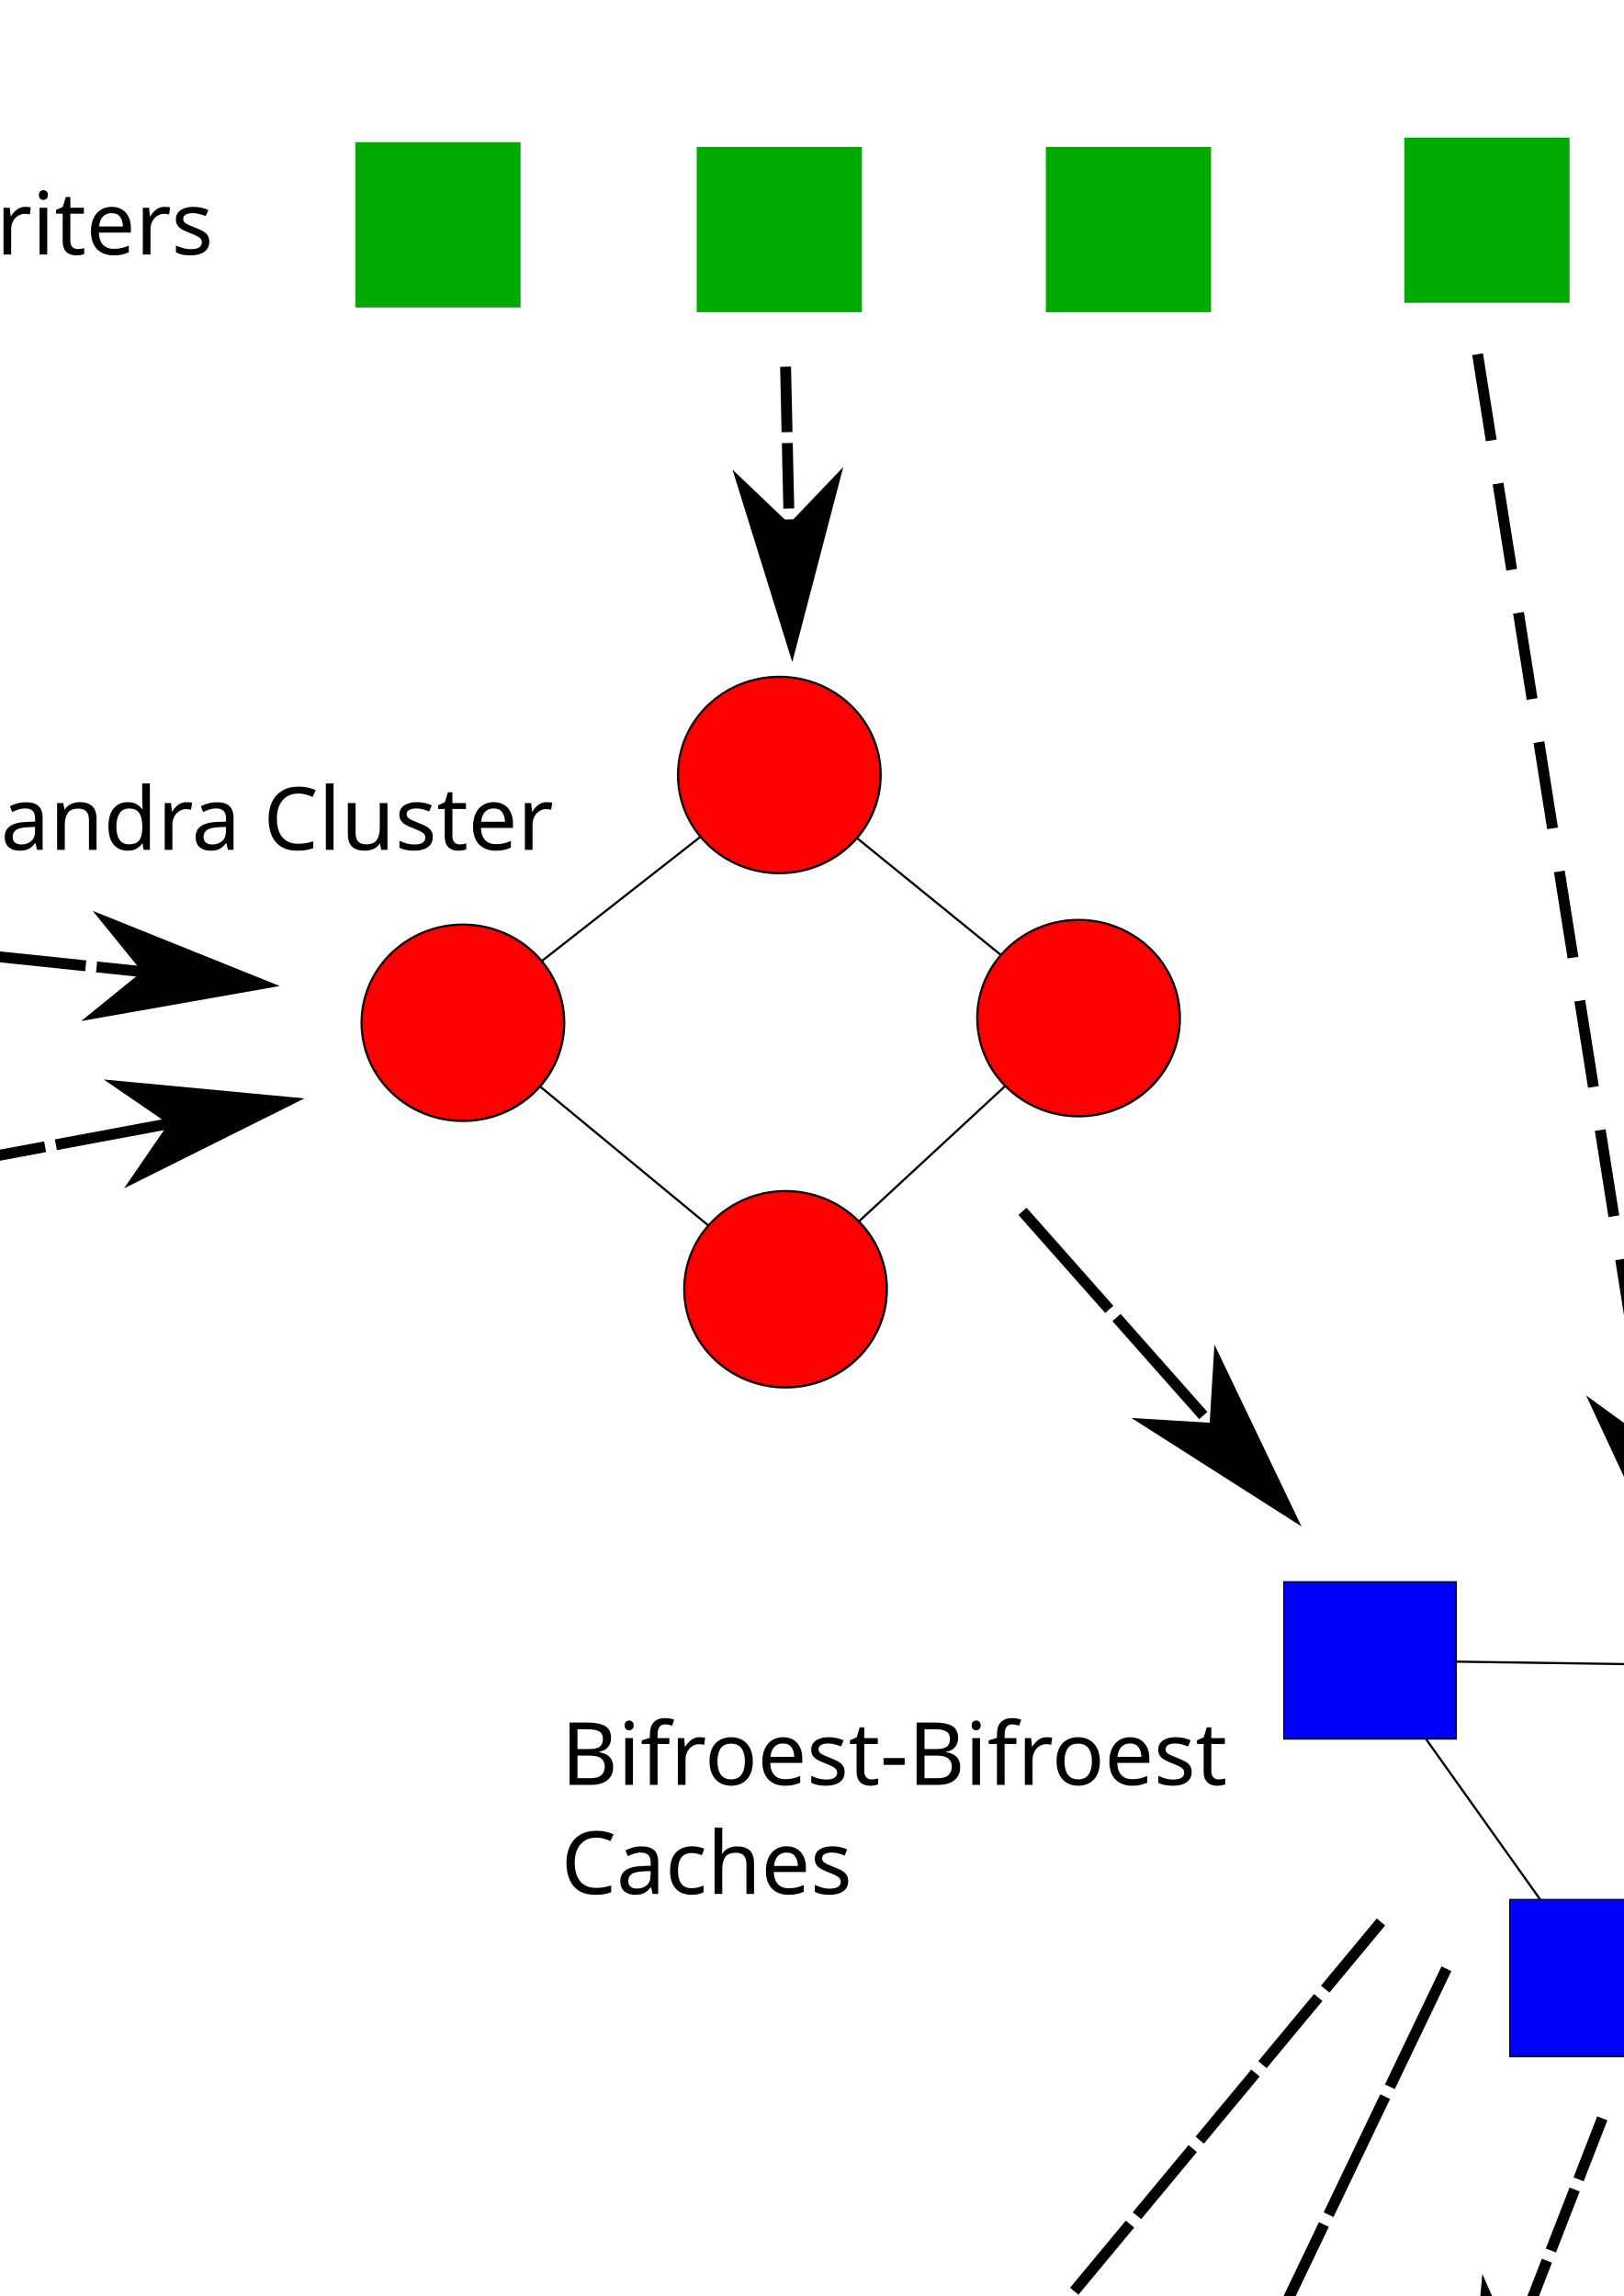
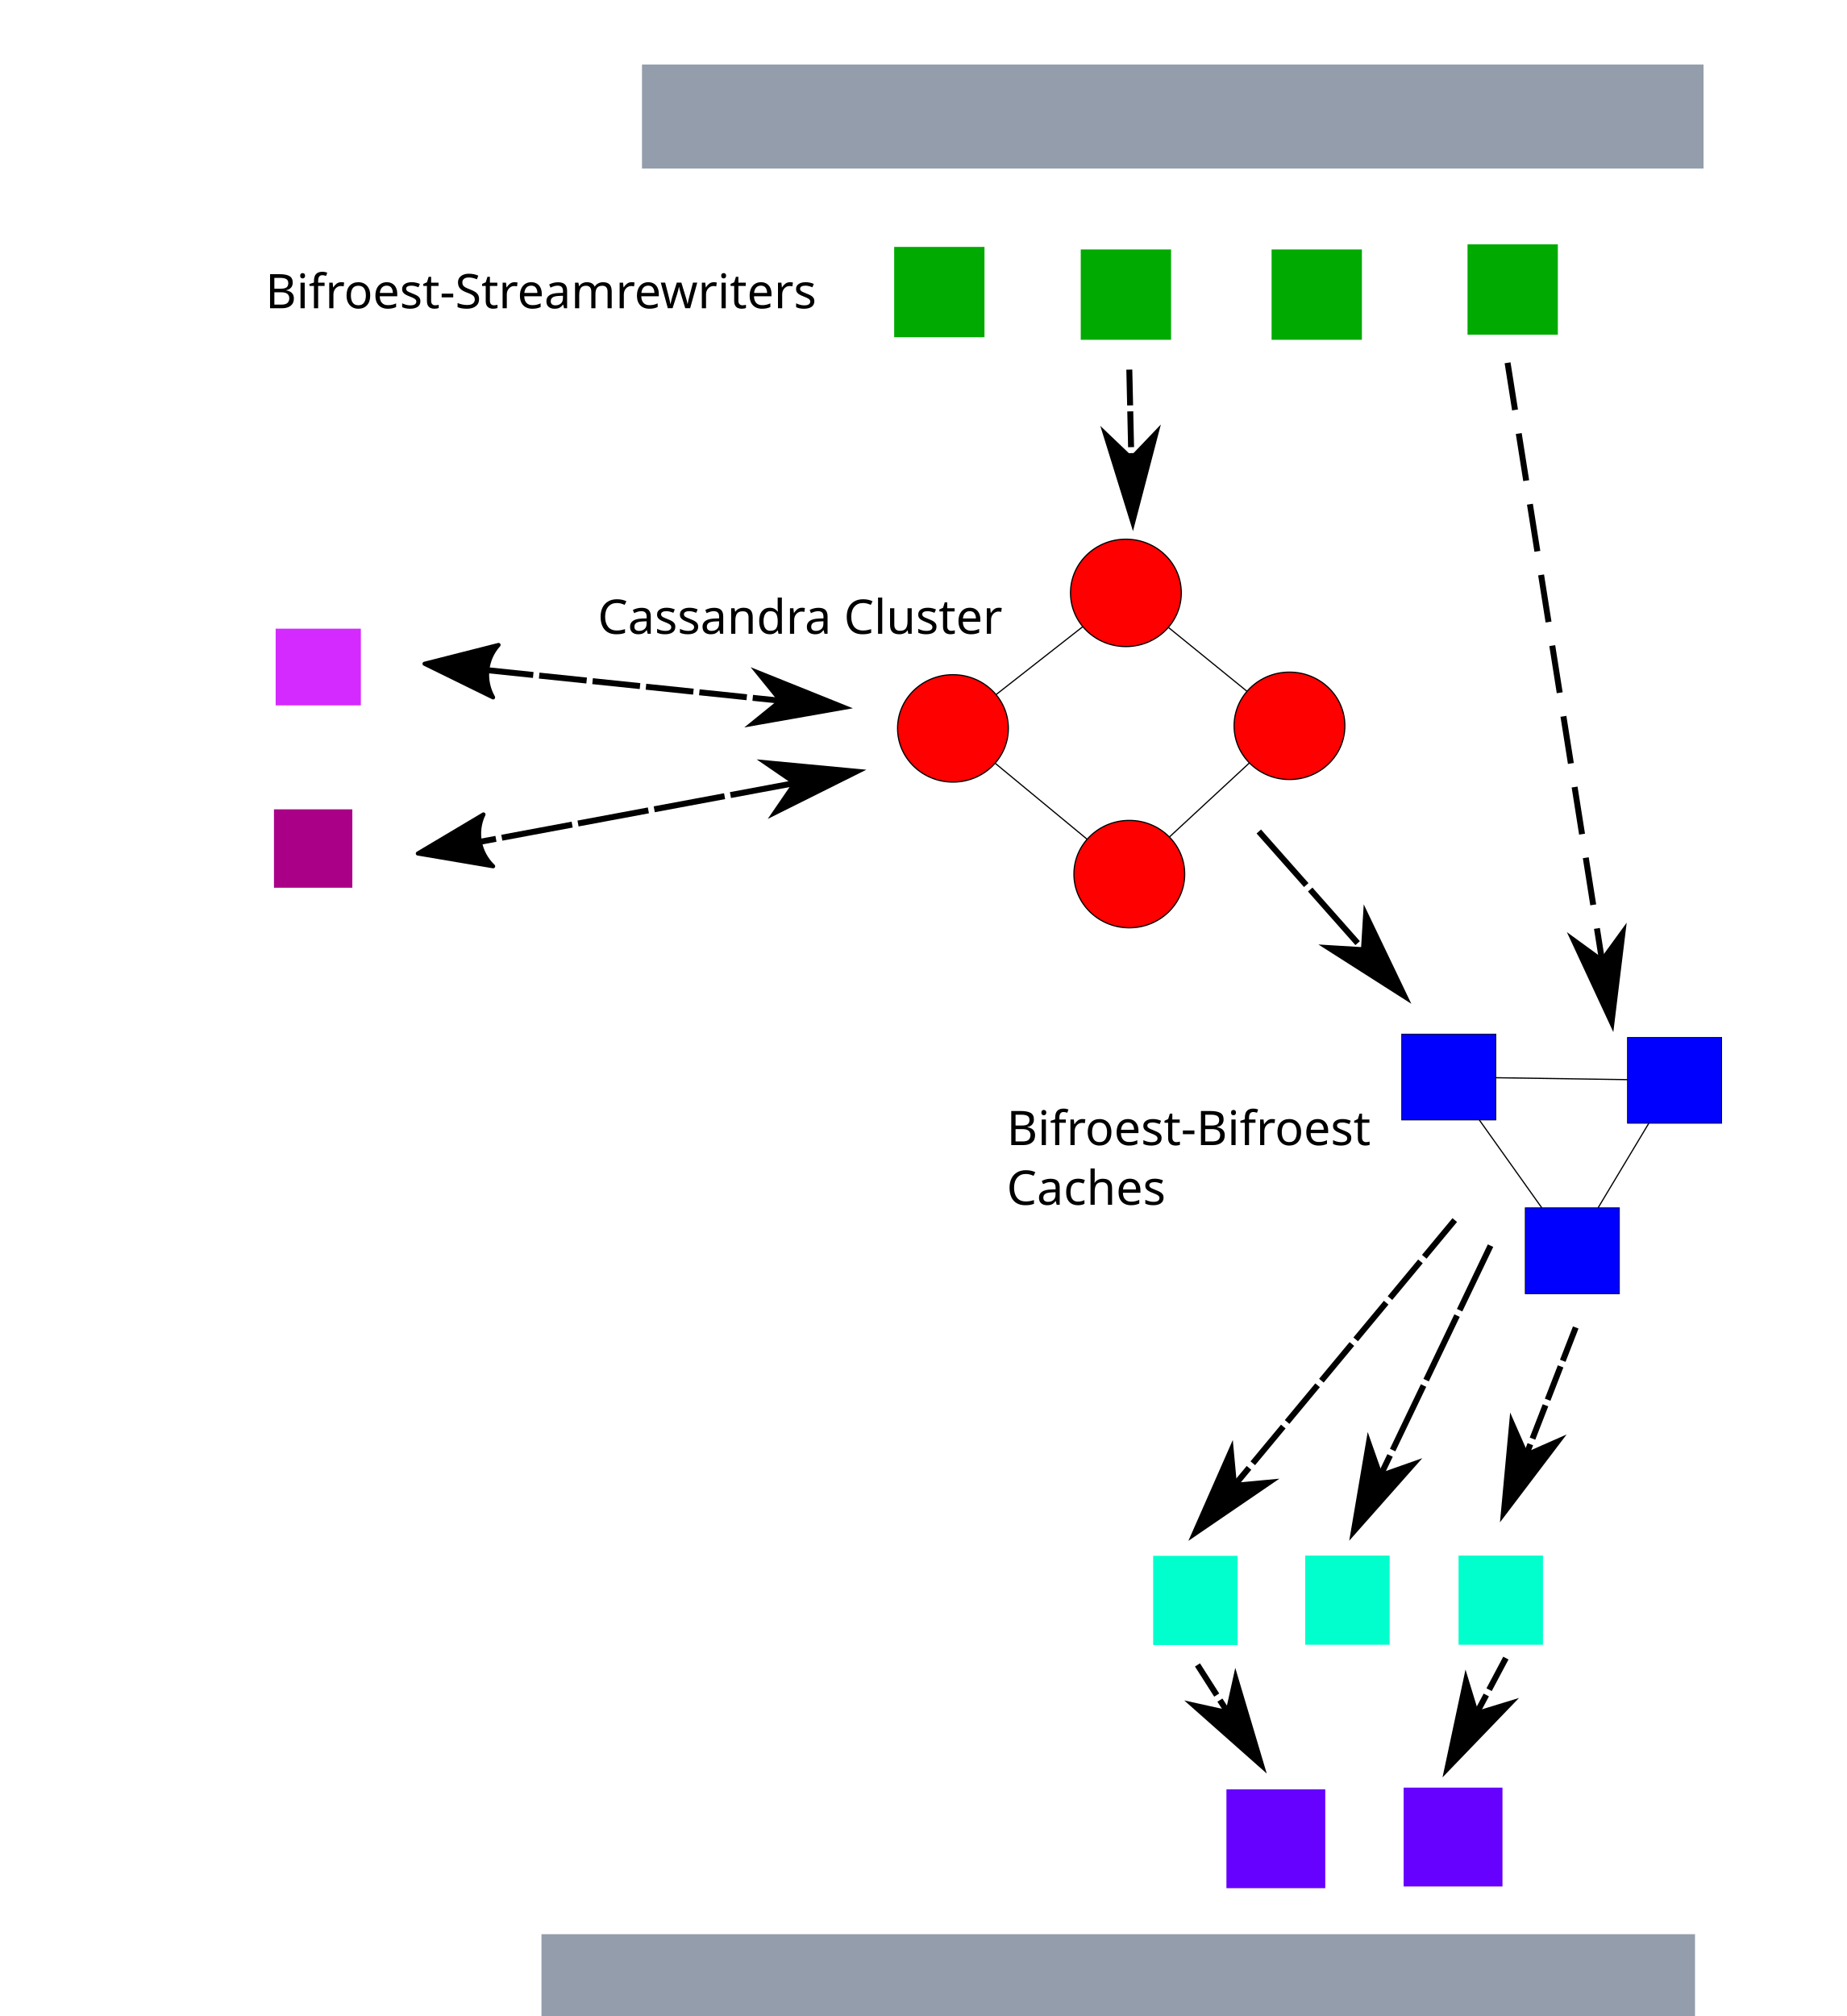
- <svg xmlns="http://www.w3.org/2000/svg" width="210mm" height="297mm" viewBox="0 0 744.094 1052.362" id="svg2" version="1.1">
+ <svg xmlns="http://www.w3.org/2000/svg" width="436.861mm" height="476.904mm" viewBox="0 0 1547.932 1689.817" id="svg2" version="1.1">
  <defs id="defs4">
-     <marker orient="auto" refY="0.0" refX="0.0" id="marker5775" style="overflow:visible;">
-       <path id="path5777" d="M 0.0,0.0 L 5.0,-5.0 L -12.5,0.0 L 5.0,5.0 L 0.0,0.0 z " style="fill-rule:evenodd;stroke:#000000;stroke-width:1pt;stroke-opacity:1;fill:#000000;fill-opacity:1" transform="scale(0.8) rotate(180) translate(12.5,0)" />
+     <marker orient="auto" refY="0" refX="0" id="marker5775" style="overflow:visible">
+       <path id="path5777" d="M 0,0 5,-5 -12.5,0 5,5 0,0 Z" style="fill:#000000;fill-opacity:1;fill-rule:evenodd;stroke:#000000;stroke-width:1pt;stroke-opacity:1" transform="matrix(-0.8,0,0,-0.8,-10,0)" />
    </marker>
-     <marker orient="auto" refY="0.0" refX="0.0" id="Arrow2Lstart" style="overflow:visible">
-       <path id="path4414" style="fill-rule:evenodd;stroke-width:0.625;stroke-linejoin:round;stroke:#000000;stroke-opacity:1;fill:#000000;fill-opacity:1" d="M 8.719,4.034 L -2.207,0.016 L 8.719,-4.002 C 6.973,-1.63 6.983,1.616 8.719,4.034 z " transform="scale(1.1) translate(1,0)" />
+     <marker orient="auto" refY="0" refX="0" id="Arrow2Lstart" style="overflow:visible">
+       <path id="path4414" style="fill:#000000;fill-opacity:1;fill-rule:evenodd;stroke:#000000;stroke-width:0.625;stroke-linejoin:round;stroke-opacity:1" d="M 8.719,4.034 -2.207,0.016 8.719,-4.002 c -1.745,2.372 -1.735,5.617 -6e-7,8.035 z" transform="matrix(1.1,0,0,1.1,1.1,0)" />
    </marker>
-     <marker style="overflow:visible;" id="marker5536" refX="0.0" refY="0.0" orient="auto">
-       <path transform="scale(0.8) rotate(180) translate(12.5,0)" style="fill-rule:evenodd;stroke:#000000;stroke-width:1pt;stroke-opacity:1;fill:#000000;fill-opacity:1" d="M 0.0,0.0 L 5.0,-5.0 L -12.5,0.0 L 5.0,5.0 L 0.0,0.0 z " id="path5538" />
+     <marker style="overflow:visible" id="marker5536" refX="0" refY="0" orient="auto">
+       <path transform="matrix(-0.8,0,0,-0.8,-10,0)" style="fill:#000000;fill-opacity:1;fill-rule:evenodd;stroke:#000000;stroke-width:1pt;stroke-opacity:1" d="M 0,0 5,-5 -12.5,0 5,5 0,0 Z" id="path5538" />
    </marker>
-     <marker style="overflow:visible;" id="marker5472" refX="0.0" refY="0.0" orient="auto">
-       <path transform="scale(0.8) rotate(180) translate(12.5,0)" style="fill-rule:evenodd;stroke:#000000;stroke-width:1pt;stroke-opacity:1;fill:#000000;fill-opacity:1" d="M 0.0,0.0 L 5.0,-5.0 L -12.5,0.0 L 5.0,5.0 L 0.0,0.0 z " id="path5474" />
+     <marker style="overflow:visible" id="marker5472" refX="0" refY="0" orient="auto">
+       <path transform="matrix(-0.8,0,0,-0.8,-10,0)" style="fill:#000000;fill-opacity:1;fill-rule:evenodd;stroke:#000000;stroke-width:1pt;stroke-opacity:1" d="M 0,0 5,-5 -12.5,0 5,5 0,0 Z" id="path5474" />
    </marker>
-     <marker style="overflow:visible;" id="marker5414" refX="0.0" refY="0.0" orient="auto">
-       <path transform="scale(0.8) rotate(180) translate(12.5,0)" style="fill-rule:evenodd;stroke:#000000;stroke-width:1pt;stroke-opacity:1;fill:#000000;fill-opacity:1" d="M 0.0,0.0 L 5.0,-5.0 L -12.5,0.0 L 5.0,5.0 L 0.0,0.0 z " id="path5416" />
+     <marker style="overflow:visible" id="marker5414" refX="0" refY="0" orient="auto">
+       <path transform="matrix(-0.8,0,0,-0.8,-10,0)" style="fill:#000000;fill-opacity:1;fill-rule:evenodd;stroke:#000000;stroke-width:1pt;stroke-opacity:1" d="M 0,0 5,-5 -12.5,0 5,5 0,0 Z" id="path5416" />
    </marker>
-     <marker orient="auto" refY="0.0" refX="0.0" id="marker5350" style="overflow:visible;">
-       <path id="path5352" d="M 0.0,0.0 L 5.0,-5.0 L -12.5,0.0 L 5.0,5.0 L 0.0,0.0 z " style="fill-rule:evenodd;stroke:#000000;stroke-width:1pt;stroke-opacity:1;fill:#000000;fill-opacity:1" transform="scale(0.8) rotate(180) translate(12.5,0)" />
+     <marker orient="auto" refY="0" refX="0" id="marker5350" style="overflow:visible">
+       <path id="path5352" d="M 0,0 5,-5 -12.5,0 5,5 0,0 Z" style="fill:#000000;fill-opacity:1;fill-rule:evenodd;stroke:#000000;stroke-width:1pt;stroke-opacity:1" transform="matrix(-0.8,0,0,-0.8,-10,0)" />
    </marker>
-     <marker style="overflow:visible;" id="marker5270" refX="0.0" refY="0.0" orient="auto">
-       <path transform="scale(0.8) rotate(180) translate(12.5,0)" style="fill-rule:evenodd;stroke:#000000;stroke-width:1pt;stroke-opacity:1;fill:#000000;fill-opacity:1" d="M 0.0,0.0 L 5.0,-5.0 L -12.5,0.0 L 5.0,5.0 L 0.0,0.0 z " id="path5272" />
+     <marker style="overflow:visible" id="marker5270" refX="0" refY="0" orient="auto">
+       <path transform="matrix(-0.8,0,0,-0.8,-10,0)" style="fill:#000000;fill-opacity:1;fill-rule:evenodd;stroke:#000000;stroke-width:1pt;stroke-opacity:1" d="M 0,0 5,-5 -12.5,0 5,5 0,0 Z" id="path5272" />
    </marker>
-     <marker orient="auto" refY="0.0" refX="0.0" id="marker5216" style="overflow:visible;">
-       <path id="path5218" d="M 0.0,0.0 L 5.0,-5.0 L -12.5,0.0 L 5.0,5.0 L 0.0,0.0 z " style="fill-rule:evenodd;stroke:#000000;stroke-width:1pt;stroke-opacity:1;fill:#000000;fill-opacity:1" transform="scale(0.8) rotate(180) translate(12.5,0)" />
+     <marker orient="auto" refY="0" refX="0" id="marker5216" style="overflow:visible">
+       <path id="path5218" d="M 0,0 5,-5 -12.5,0 5,5 0,0 Z" style="fill:#000000;fill-opacity:1;fill-rule:evenodd;stroke:#000000;stroke-width:1pt;stroke-opacity:1" transform="matrix(-0.8,0,0,-0.8,-10,0)" />
    </marker>
-     <marker orient="auto" refY="0.0" refX="0.0" id="marker5144" style="overflow:visible;">
-       <path id="path5146" d="M 0.0,0.0 L 5.0,-5.0 L -12.5,0.0 L 5.0,5.0 L 0.0,0.0 z " style="fill-rule:evenodd;stroke:#000000;stroke-width:1pt;stroke-opacity:1;fill:#000000;fill-opacity:1" transform="scale(0.8) rotate(180) translate(12.5,0)" />
+     <marker orient="auto" refY="0" refX="0" id="marker5144" style="overflow:visible">
+       <path id="path5146" d="M 0,0 5,-5 -12.5,0 5,5 0,0 Z" style="fill:#000000;fill-opacity:1;fill-rule:evenodd;stroke:#000000;stroke-width:1pt;stroke-opacity:1" transform="matrix(-0.8,0,0,-0.8,-10,0)" />
    </marker>
-     <marker orient="auto" refY="0.0" refX="0.0" id="Arrow1Lend" style="overflow:visible;">
-       <path id="path4399" d="M 0.0,0.0 L 5.0,-5.0 L -12.5,0.0 L 5.0,5.0 L 0.0,0.0 z " style="fill-rule:evenodd;stroke:#000000;stroke-width:1.0pt;" transform="scale(0.8) rotate(180) translate(12.5,0)" />
+     <marker orient="auto" refY="0" refX="0" id="Arrow1Lend" style="overflow:visible">
+       <path id="path4399" d="M 0,0 5,-5 -12.5,0 5,5 0,0 Z" style="fill-rule:evenodd;stroke:#000000;stroke-width:1pt" transform="matrix(-0.8,0,0,-0.8,-10,0)" />
    </marker>
-     <marker style="overflow:visible;" id="marker4712" refX="0.0" refY="0.0" orient="auto">
-       <path transform="scale(0.8) rotate(180) translate(12.5,0)" style="fill-rule:evenodd;stroke:#000000;stroke-width:1pt;stroke-opacity:1;fill:#000000;fill-opacity:1" d="M 0.0,0.0 L 5.0,-5.0 L -12.5,0.0 L 5.0,5.0 L 0.0,0.0 z " id="path4714" />
+     <marker style="overflow:visible" id="marker4712" refX="0" refY="0" orient="auto">
+       <path transform="matrix(-0.8,0,0,-0.8,-10,0)" style="fill:#000000;fill-opacity:1;fill-rule:evenodd;stroke:#000000;stroke-width:1pt;stroke-opacity:1" d="M 0,0 5,-5 -12.5,0 5,5 0,0 Z" id="path4714" />
    </marker>
-     <marker orient="auto" refY="0.0" refX="0.0" id="Arrow1Mend" style="overflow:visible;">
-       <path id="path4405" d="M 0.0,0.0 L 5.0,-5.0 L -12.5,0.0 L 5.0,5.0 L 0.0,0.0 z " style="fill-rule:evenodd;stroke:#000000;stroke-width:1pt;stroke-opacity:1;fill:#000000;fill-opacity:1" transform="scale(0.4) rotate(180) translate(10,0)" />
+     <marker orient="auto" refY="0" refX="0" id="Arrow1Mend" style="overflow:visible">
+       <path id="path4405" d="M 0,0 5,-5 -12.5,0 5,5 0,0 Z" style="fill:#000000;fill-opacity:1;fill-rule:evenodd;stroke:#000000;stroke-width:1pt;stroke-opacity:1" transform="matrix(-0.4,0,0,-0.4,-4,0)" />
    </marker>
    <marker orient="auto" refY="0" refX="0" id="Arrow2Lstart-3" style="overflow:visible">
      <path id="path4414-1" style="fill:#000000;fill-opacity:1;fill-rule:evenodd;stroke:#000000;stroke-width:0.625;stroke-linejoin:round;stroke-opacity:1" d="M 8.719,4.034 -2.207,0.016 8.719,-4.002 c -1.745,2.372 -1.735,5.617 -6e-7,8.035 z" transform="matrix(1.1,0,0,1.1,1.1,0)" />
    </marker>
    <marker orient="auto" refY="0" refX="0" id="marker5775-6" style="overflow:visible">
      <path id="path5777-4" d="M 0,0 5,-5 -12.5,0 5,5 0,0 Z" style="fill:#000000;fill-opacity:1;fill-rule:evenodd;stroke:#000000;stroke-width:1pt;stroke-opacity:1" transform="matrix(-0.8,0,0,-0.8,-10,0)" />
    </marker>
  </defs>
-   <g id="layer1">
+   <g id="layer1" transform="translate(586.8306,141.7405)">
    <ellipse style="fill:#ff0000;fill-rule:evenodd;stroke:#000000;stroke-width:1px;stroke-linecap:butt;stroke-linejoin:miter;stroke-opacity:1" id="path3336" cx="212.143" cy="468.791" rx="46.429" ry="45" />
    <text xml:space="preserve" style="font-style:normal;font-weight:normal;font-size:40px;line-height:125%;font-family:sans-serif;letter-spacing:0px;word-spacing:0px;fill:#000000;fill-opacity:1;stroke:none;stroke-width:1px;stroke-linecap:butt;stroke-linejoin:miter;stroke-opacity:1" x="-85.714" y="389.505" id="text3338">
      <tspan id="tspan3340" x="-85.714" y="389.505">Cassandra Cluster</tspan>
    </text>
    <ellipse style="fill:#ff0000;fill-rule:evenodd;stroke:#000000;stroke-width:1px;stroke-linecap:butt;stroke-linejoin:miter;stroke-opacity:1" id="path3336-2" cx="357.143" cy="355.219" rx="46.429" ry="45" />
    <ellipse style="fill:#ff0000;fill-rule:evenodd;stroke:#000000;stroke-width:1px;stroke-linecap:butt;stroke-linejoin:miter;stroke-opacity:1" id="path3336-26" cx="494.286" cy="466.648" rx="46.429" ry="45" />
    <ellipse style="fill:#ff0000;fill-rule:evenodd;stroke:#000000;stroke-width:1px;stroke-linecap:butt;stroke-linejoin:miter;stroke-opacity:1" id="path3336-28" cx="360" cy="590.934" rx="46.429" ry="45" />
    <path style="fill:none;fill-rule:evenodd;stroke:#000000;stroke-width:1px;stroke-linecap:butt;stroke-linejoin:miter;stroke-opacity:1" d="m 248.253,440.507 72.779,-57.004" id="path3382" />
    <path style="fill:none;fill-rule:evenodd;stroke:#000000;stroke-width:1px;stroke-linecap:butt;stroke-linejoin:miter;stroke-opacity:1" d="m 460.708,497.725 -67.13,62.131" id="path3386" />
    <path style="fill:none;fill-rule:evenodd;stroke:#000000;stroke-width:1px;stroke-linecap:butt;stroke-linejoin:miter;stroke-opacity:1" d="m 247.478,497.98 77.188,63.764" id="path3390" />
    <path style="fill:none;fill-rule:evenodd;stroke:#000000;stroke-width:1px;stroke-linecap:butt;stroke-linejoin:miter;stroke-opacity:1" d="m 392.723,384.128 65.983,53.611" id="path3392" />
    <rect style="fill:#0000ff;fill-rule:evenodd;stroke:#000000;stroke-width:0.607px;stroke-linecap:butt;stroke-linejoin:miter;stroke-opacity:1" id="rect3394" width="78.964" height="72.022" x="588.375" y="725.023" />
    <rect style="fill:#0000ff;fill-rule:evenodd;stroke:#000000;stroke-width:0.607px;stroke-linecap:butt;stroke-linejoin:miter;stroke-opacity:1" id="rect3394-4" width="78.964" height="72.022" x="777.661" y="727.78" />
    <rect style="fill:#0000ff;fill-rule:evenodd;stroke:#000000;stroke-width:0.607px;stroke-linecap:butt;stroke-linejoin:miter;stroke-opacity:1" id="rect3394-2" width="78.964" height="72.022" x="691.947" y="870.637" />
    <path style="fill:none;fill-rule:evenodd;stroke:#000000;stroke-width:1px;stroke-linecap:butt;stroke-linejoin:miter;stroke-opacity:1" d="m 653.471,797.045 52.344,73.592" id="path3417" />
    <path style="fill:none;fill-rule:evenodd;stroke:#000000;stroke-width:1px;stroke-linecap:butt;stroke-linejoin:miter;stroke-opacity:1" d="M 795.536,799.802 753.035,870.637" id="path3419" />
    <path style="fill:none;fill-rule:evenodd;stroke:#000000;stroke-width:1px;stroke-linecap:butt;stroke-linejoin:miter;stroke-opacity:1" d="M 777.661,763.216 667.339,761.609" id="path3421" />
    <text xml:space="preserve" style="font-style:normal;font-weight:normal;font-size:40px;line-height:125%;font-family:sans-serif;letter-spacing:0px;word-spacing:0px;fill:#000000;fill-opacity:1;stroke:none;stroke-width:1px;stroke-linecap:butt;stroke-linejoin:miter;stroke-opacity:1" x="257.143" y="818.077" id="text3423">
      <tspan id="tspan3425" x="257.143" y="818.077">Bifroest-Bifroest</tspan>
      <tspan x="257.143" y="868.077" id="tspan3427">Caches</tspan>
    </text>
    <rect style="fill:#00aa00" id="rect3429" width="75.714" height="75.714" x="162.857" y="65.219" />
    <rect style="fill:#00aa00" id="rect3429-7" width="75.714" height="75.714" x="319.286" y="67.362" />
    <rect style="fill:#00aa00" id="rect3429-7-3" width="75.714" height="75.714" x="479.286" y="67.362" />
    <rect style="fill:#00aa00" id="rect3429-7-3-3" width="75.714" height="75.714" x="643.571" y="63.076" />
    <text xml:space="preserve" style="font-style:normal;font-weight:normal;font-size:40px;line-height:125%;font-family:sans-serif;letter-spacing:0px;word-spacing:0px;fill:#000000;fill-opacity:1;stroke:none;stroke-width:1px;stroke-linecap:butt;stroke-linejoin:miter;stroke-opacity:1" x="-364.286" y="116.648" id="text3476">
      <tspan x="-364.286" y="116.648" id="tspan3480">Bifroest-Streamrewriters</tspan>
    </text>
    <rect style="fill:#00ffcc" id="rect3484" width="70.77" height="74.757" x="380" y="1162.362" />
    <rect style="fill:#00ffcc" id="rect3484-9" width="70.77" height="74.757" x="507.472" y="1162.127" />
    <rect style="fill:#00ffcc" id="rect3484-9-8" width="70.77" height="74.757" x="636.044" y="1162.127" />
    <rect style="fill:#6600ff" id="rect3518" width="82.857" height="82.857" x="441.429" y="1358.076" />
    <rect style="fill:#6600ff" id="rect3518-4" width="82.857" height="82.857" x="590" y="1356.648" />
    <flowRoot xml:space="preserve" id="flowRoot3552" style="font-style:normal;font-weight:normal;font-size:40px;line-height:125%;font-family:sans-serif;letter-spacing:0px;word-spacing:0px;fill:#000000;fill-opacity:1;stroke:none;stroke-width:1px;stroke-linecap:butt;stroke-linejoin:miter;stroke-opacity:1" transform="translate(81.42857,30)">
      <flowRegion id="flowRegion3554">
        <rect id="rect3556" width="364.286" height="110" x="-100" y="1128.076" />
      </flowRegion>
      <flowPara id="flowPara3558">Bifroest-Heimdall</flowPara>
      <flowPara id="flowPara3560">Instances</flowPara>
    </flowRoot>
    <flowRoot xml:space="preserve" id="flowRoot3564" style="font-style:normal;font-weight:normal;font-size:40px;line-height:125%;font-family:sans-serif;letter-spacing:0px;word-spacing:0px;fill:#000000;fill-opacity:1;stroke:none;stroke-width:1px;stroke-linecap:butt;stroke-linejoin:miter;stroke-opacity:1" transform="translate(118.5714,25.71429)">
      <flowRegion id="flowRegion3566">
        <rect id="rect3568" width="535.714" height="72.857" x="-244.286" y="1310.934" />
      </flowRegion>
      <flowPara id="flowPara3578">graphite-web Instances </flowPara>
    </flowRoot>
    <path style="fill:none;fill-rule:evenodd;stroke:#000000;stroke-width:5;stroke-linecap:butt;stroke-linejoin:miter;stroke-miterlimit:4;stroke-dasharray:40, 20;stroke-dashoffset:0;stroke-opacity:1;marker-end:url(#marker4712)" d="m 677.143,162.362 87.143,551.429" id="path4704" />
    <flowRoot xml:space="preserve" id="flowRoot4746" style="font-style:normal;font-weight:normal;font-size:40px;line-height:125%;font-family:sans-serif;letter-spacing:0px;word-spacing:0px;fill:#000000;fill-opacity:1;stroke:none;stroke-width:1px;stroke-linecap:butt;stroke-linejoin:miter;stroke-opacity:1" transform="translate(-92.85714,90)">
      <flowRegion id="flowRegion4748">
        <rect id="rect4750" width="321.429" height="120" x="827.143" y="289.505" />
      </flowRegion>
      <flowPara id="flowPara4752">Metric Flow</flowPara>
    </flowRoot>
-     <path style="fill:none;fill-rule:evenodd;stroke:#000000;stroke-width:5;stroke-linecap:butt;stroke-linejoin:miter;stroke-opacity:1;stroke-miterlimit:4;stroke-dasharray:30,5;marker-end:url(#marker5144);stroke-dashoffset:0" d="m 360,168.076 2.857,125.714" id="path5142" />
+     <path style="fill:none;fill-rule:evenodd;stroke:#000000;stroke-width:5;stroke-linecap:butt;stroke-linejoin:miter;stroke-miterlimit:4;stroke-dasharray:30, 5;stroke-dashoffset:0;stroke-opacity:1;marker-end:url(#marker5144)" d="m 360,168.076 2.857,125.714" id="path5142" />
    <flowRoot xml:space="preserve" id="flowRoot4746-9" style="font-style:normal;font-weight:normal;font-size:40px;line-height:125%;font-family:sans-serif;letter-spacing:0px;word-spacing:0px;fill:#000000;fill-opacity:1;stroke:none;stroke-width:1px;stroke-linecap:butt;stroke-linejoin:miter;stroke-opacity:1" transform="translate(-442.5137,-116.3872)">
      <flowRegion id="flowRegion4748-7">
        <rect id="rect4750-8" width="321.429" height="120" x="827.143" y="289.505" />
      </flowRegion>
      <flowPara id="flowPara4752-2">Metric Flow</flowPara>
    </flowRoot>
-     <path style="fill:none;fill-rule:evenodd;stroke:#000000;stroke-width:5;stroke-linecap:butt;stroke-linejoin:miter;stroke-opacity:1;stroke-miterlimit:4;stroke-dasharray:60, 5;stroke-dashoffset:0;marker-end:url(#marker5216)" d="M 468.571,555.219 590,692.362" id="path5214" />
-     <path style="fill:none;fill-rule:evenodd;stroke:#000000;stroke-width:5;stroke-linecap:butt;stroke-linejoin:miter;stroke-opacity:1;stroke-miterlimit:4;stroke-dasharray:40,5;marker-end:url(#marker5270);stroke-dashoffset:0" d="M 632.857,880.934 415.714,1142.362" id="path5262" />
-     <path style="fill:none;fill-rule:evenodd;stroke:#000000;stroke-width:5;stroke-linecap:butt;stroke-linejoin:miter;stroke-opacity:1;stroke-miterlimit:4;stroke-dasharray:60, 5;stroke-dashoffset:0;marker-end:url(#marker5350)" d="M 662.857,902.362 548.571,1140.934" id="path5330" />
-     <path style="fill:none;fill-rule:evenodd;stroke:#000000;stroke-width:5;stroke-linecap:butt;stroke-linejoin:miter;stroke-opacity:1;stroke-miterlimit:4;stroke-dasharray:30, 5;stroke-dashoffset:0;marker-end:url(#marker5472)" d="m 734.286,970.934 -60,154.286" id="path5332" />
-     <path style="fill:none;fill-rule:evenodd;stroke:#000000;stroke-width:5;stroke-linecap:butt;stroke-linejoin:miter;stroke-opacity:1;stroke-miterlimit:4;stroke-dasharray:30, 5;stroke-dashoffset:0;marker-end:url(#marker5536)" d="M 417.143,1253.791 470,1336.648" id="path5336" />
-     <path style="fill:none;fill-rule:evenodd;stroke:#000000;stroke-width:5;stroke-linecap:butt;stroke-linejoin:miter;stroke-opacity:1;stroke-miterlimit:4;stroke-dasharray:30, 5;stroke-dashoffset:0;marker-end:url(#marker5414)" d="m 675.714,1248.076 -48.571,91.429" id="path5342" />
+     <path style="fill:none;fill-rule:evenodd;stroke:#000000;stroke-width:5;stroke-linecap:butt;stroke-linejoin:miter;stroke-miterlimit:4;stroke-dasharray:60, 5;stroke-dashoffset:0;stroke-opacity:1;marker-end:url(#marker5216)" d="M 468.571,555.219 590,692.362" id="path5214" />
+     <path style="fill:none;fill-rule:evenodd;stroke:#000000;stroke-width:5;stroke-linecap:butt;stroke-linejoin:miter;stroke-miterlimit:4;stroke-dasharray:40, 5;stroke-dashoffset:0;stroke-opacity:1;marker-end:url(#marker5270)" d="M 632.857,880.934 415.714,1142.362" id="path5262" />
+     <path style="fill:none;fill-rule:evenodd;stroke:#000000;stroke-width:5;stroke-linecap:butt;stroke-linejoin:miter;stroke-miterlimit:4;stroke-dasharray:60, 5;stroke-dashoffset:0;stroke-opacity:1;marker-end:url(#marker5350)" d="M 662.857,902.362 548.571,1140.934" id="path5330" />
+     <path style="fill:none;fill-rule:evenodd;stroke:#000000;stroke-width:5;stroke-linecap:butt;stroke-linejoin:miter;stroke-miterlimit:4;stroke-dasharray:30, 5;stroke-dashoffset:0;stroke-opacity:1;marker-end:url(#marker5472)" d="m 734.286,970.934 -60,154.286" id="path5332" />
+     <path style="fill:none;fill-rule:evenodd;stroke:#000000;stroke-width:5;stroke-linecap:butt;stroke-linejoin:miter;stroke-miterlimit:4;stroke-dasharray:30, 5;stroke-dashoffset:0;stroke-opacity:1;marker-end:url(#marker5536)" d="M 417.143,1253.791 470,1336.648" id="path5336" />
+     <path style="fill:none;fill-rule:evenodd;stroke:#000000;stroke-width:5;stroke-linecap:butt;stroke-linejoin:miter;stroke-miterlimit:4;stroke-dasharray:30, 5;stroke-dashoffset:0;stroke-opacity:1;marker-end:url(#marker5414)" d="m 675.714,1248.076 -48.571,91.429" id="path5342" />
    <rect style="fill:#939dac;stroke-width:5;stroke-miterlimit:4;stroke-dasharray:30, 5;stroke-dashoffset:0" id="rect5614" width="890" height="87.143" x="-48.571" y="-87.638" />
    <flowRoot xml:space="preserve" id="flowRoot5616" style="font-style:normal;font-weight:normal;font-size:40px;line-height:125%;font-family:sans-serif;letter-spacing:0px;word-spacing:0px;fill:#000000;fill-opacity:1;stroke:none;stroke-width:1px;stroke-linecap:butt;stroke-linejoin:miter;stroke-opacity:1" transform="translate(297.1429,21.42857)">
      <flowRegion id="flowRegion5618">
        <rect id="rect5620" width="267.143" height="64.286" x="-27.143" y="-173.352" />
      </flowRegion>
      <flowPara id="flowPara5622">CARBON API</flowPara>
    </flowRoot>
    <rect style="fill:#939dac;stroke-width:5;stroke-miterlimit:4;stroke-dasharray:30, 5;stroke-dashoffset:0" id="rect5628" width="967.143" height="68.571" x="-132.857" y="1479.505" />
    <flowRoot xml:space="preserve" id="flowRoot5630" style="font-style:normal;font-weight:normal;font-size:40px;line-height:125%;font-family:sans-serif;letter-spacing:0px;word-spacing:0px;fill:#000000;fill-opacity:1;stroke:none;stroke-width:1px;stroke-linecap:butt;stroke-linejoin:miter;stroke-opacity:1" transform="translate(355.7143,-77.14286)">
      <flowRegion id="flowRegion5632">
        <rect id="rect5634" width="317.143" height="71.429" x="-120" y="1569.505" />
      </flowRegion>
      <flowPara id="flowPara5636">GRAPHITE API</flowPara>
    </flowRoot>
    <rect style="fill:#d42aff;stroke-width:5;stroke-miterlimit:4;stroke-dasharray:30, 5;stroke-dashoffset:0" id="rect5659" width="71.429" height="64.286" x="-355.714" y="385.219" />
    <flowRoot xml:space="preserve" id="flowRoot5661" style="font-style:normal;font-weight:normal;font-size:40px;line-height:125%;font-family:sans-serif;letter-spacing:0px;word-spacing:0px;fill:#000000;fill-opacity:1;stroke:none;stroke-width:1px;stroke-linecap:butt;stroke-linejoin:miter;stroke-opacity:1" transform="translate(105.7143,17.14286)">
      <flowRegion id="flowRegion5663">
        <rect id="rect5665" width="265.714" height="65.714" x="-692.857" y="372.362" />
      </flowRegion>
      <flowPara id="flowPara5667">Aggregator</flowPara>
    </flowRoot>
    <rect style="fill:#aa0088;stroke-width:5;stroke-miterlimit:4;stroke-dasharray:30, 5;stroke-dashoffset:0" id="rect5669" width="65.714" height="65.714" x="-357.143" y="536.648" />
    <flowRoot xml:space="preserve" id="flowRoot5671" style="font-style:normal;font-weight:normal;font-size:40px;line-height:125%;font-family:sans-serif;letter-spacing:0px;word-spacing:0px;fill:#000000;fill-opacity:1;stroke:none;stroke-width:1px;stroke-linecap:butt;stroke-linejoin:miter;stroke-opacity:1" transform="translate(248.5714,10)">
      <flowRegion id="flowRegion5673">
        <rect id="rect5675" width="105.714" height="60" x="-717.143" y="536.648" />
      </flowRegion>
      <flowPara id="flowPara5677">Ymir</flowPara>
    </flowRoot>
-     <path style="fill:none;fill-rule:evenodd;stroke:#000000;stroke-width:5;stroke-linecap:butt;stroke-linejoin:miter;stroke-opacity:1;stroke-miterlimit:4;stroke-dasharray:40, 5;stroke-dashoffset:0;marker-start:url(#Arrow2Lstart);marker-end:url(#marker5775)" d="m -224.286,415.219 342.857,35.714" id="path5681" />
-     <path style="fill:none;fill-rule:evenodd;stroke:#000000;stroke-width:5;stroke-linecap:butt;stroke-linejoin:miter;stroke-opacity:1;stroke-miterlimit:4;stroke-dasharray:60, 5;stroke-dashoffset:0;marker-start:url(#Arrow2Lstart-3);marker-end:url(#marker5775-6)" d="M -230,572.362 130,505.219" id="path6248" />
+     <path style="fill:none;fill-rule:evenodd;stroke:#000000;stroke-width:5;stroke-linecap:butt;stroke-linejoin:miter;stroke-miterlimit:4;stroke-dasharray:40, 5;stroke-dashoffset:0;stroke-opacity:1;marker-start:url(#Arrow2Lstart);marker-end:url(#marker5775)" d="m -224.286,415.219 342.857,35.714" id="path5681" />
+     <path style="fill:none;fill-rule:evenodd;stroke:#000000;stroke-width:5;stroke-linecap:butt;stroke-linejoin:miter;stroke-miterlimit:4;stroke-dasharray:60, 5;stroke-dashoffset:0;stroke-opacity:1;marker-start:url(#Arrow2Lstart-3);marker-end:url(#marker5775-6)" d="M -230,572.362 130,505.219" id="path6248" />
  </g>
</svg>
